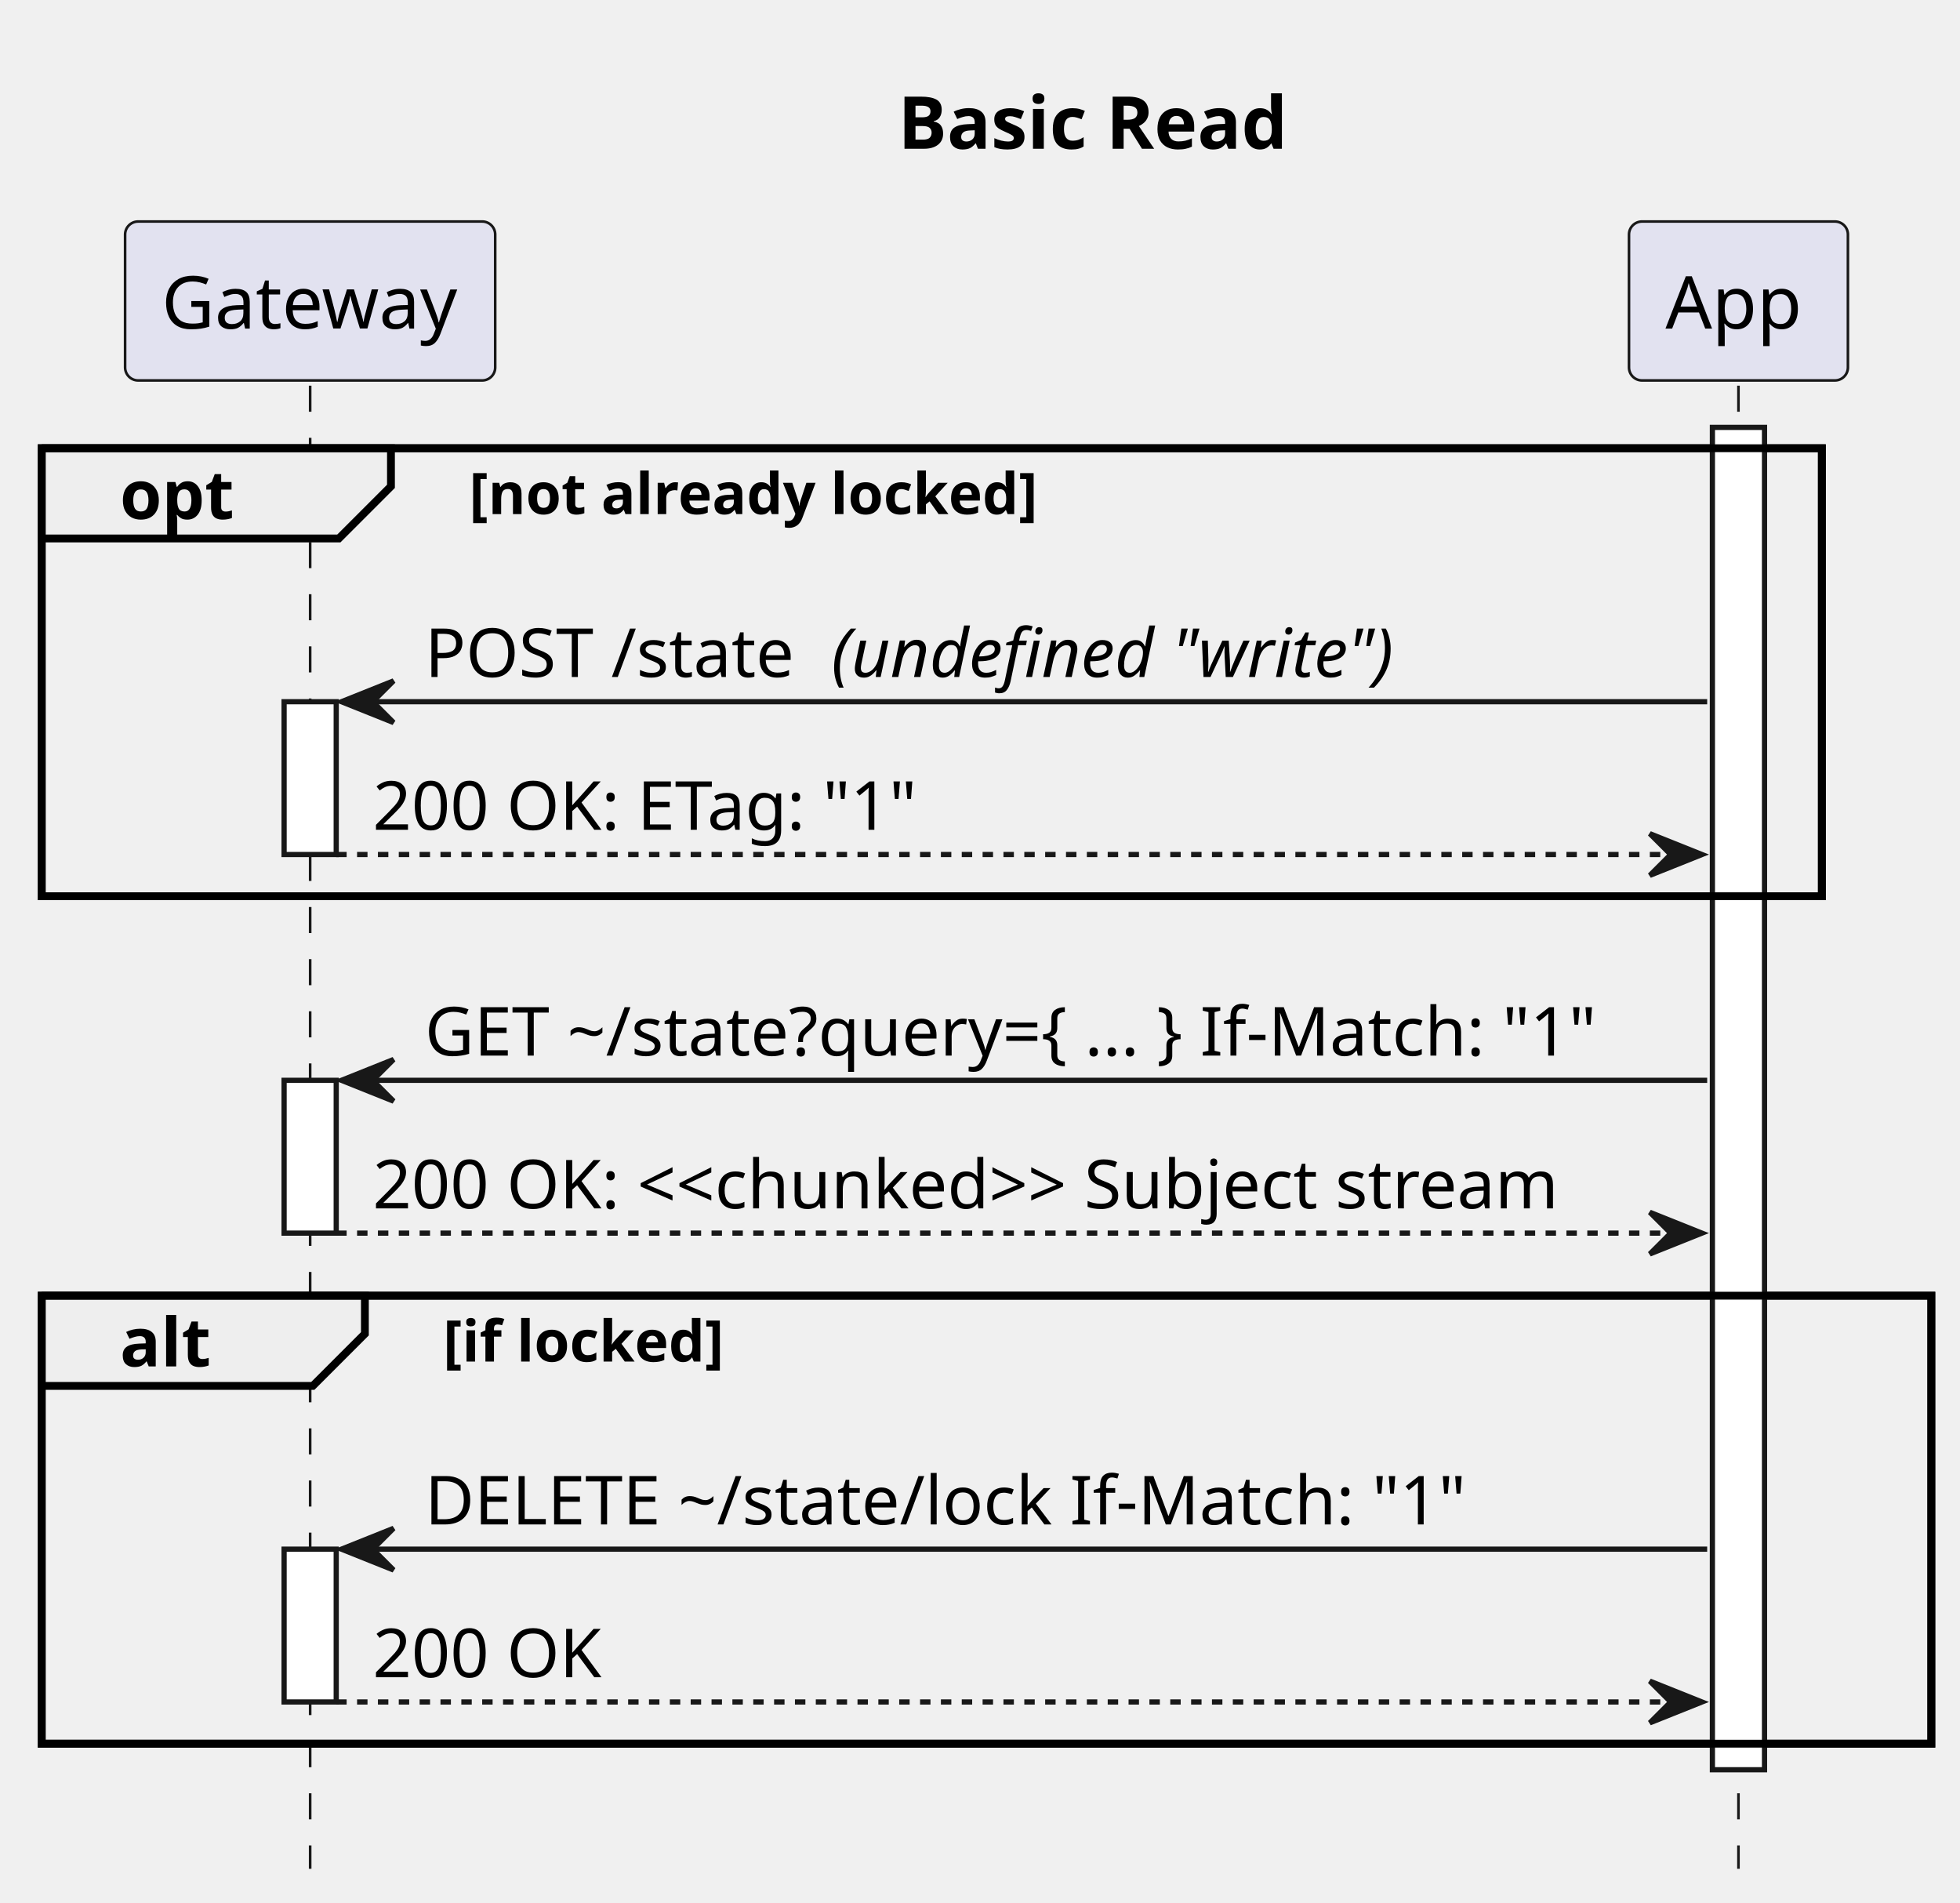
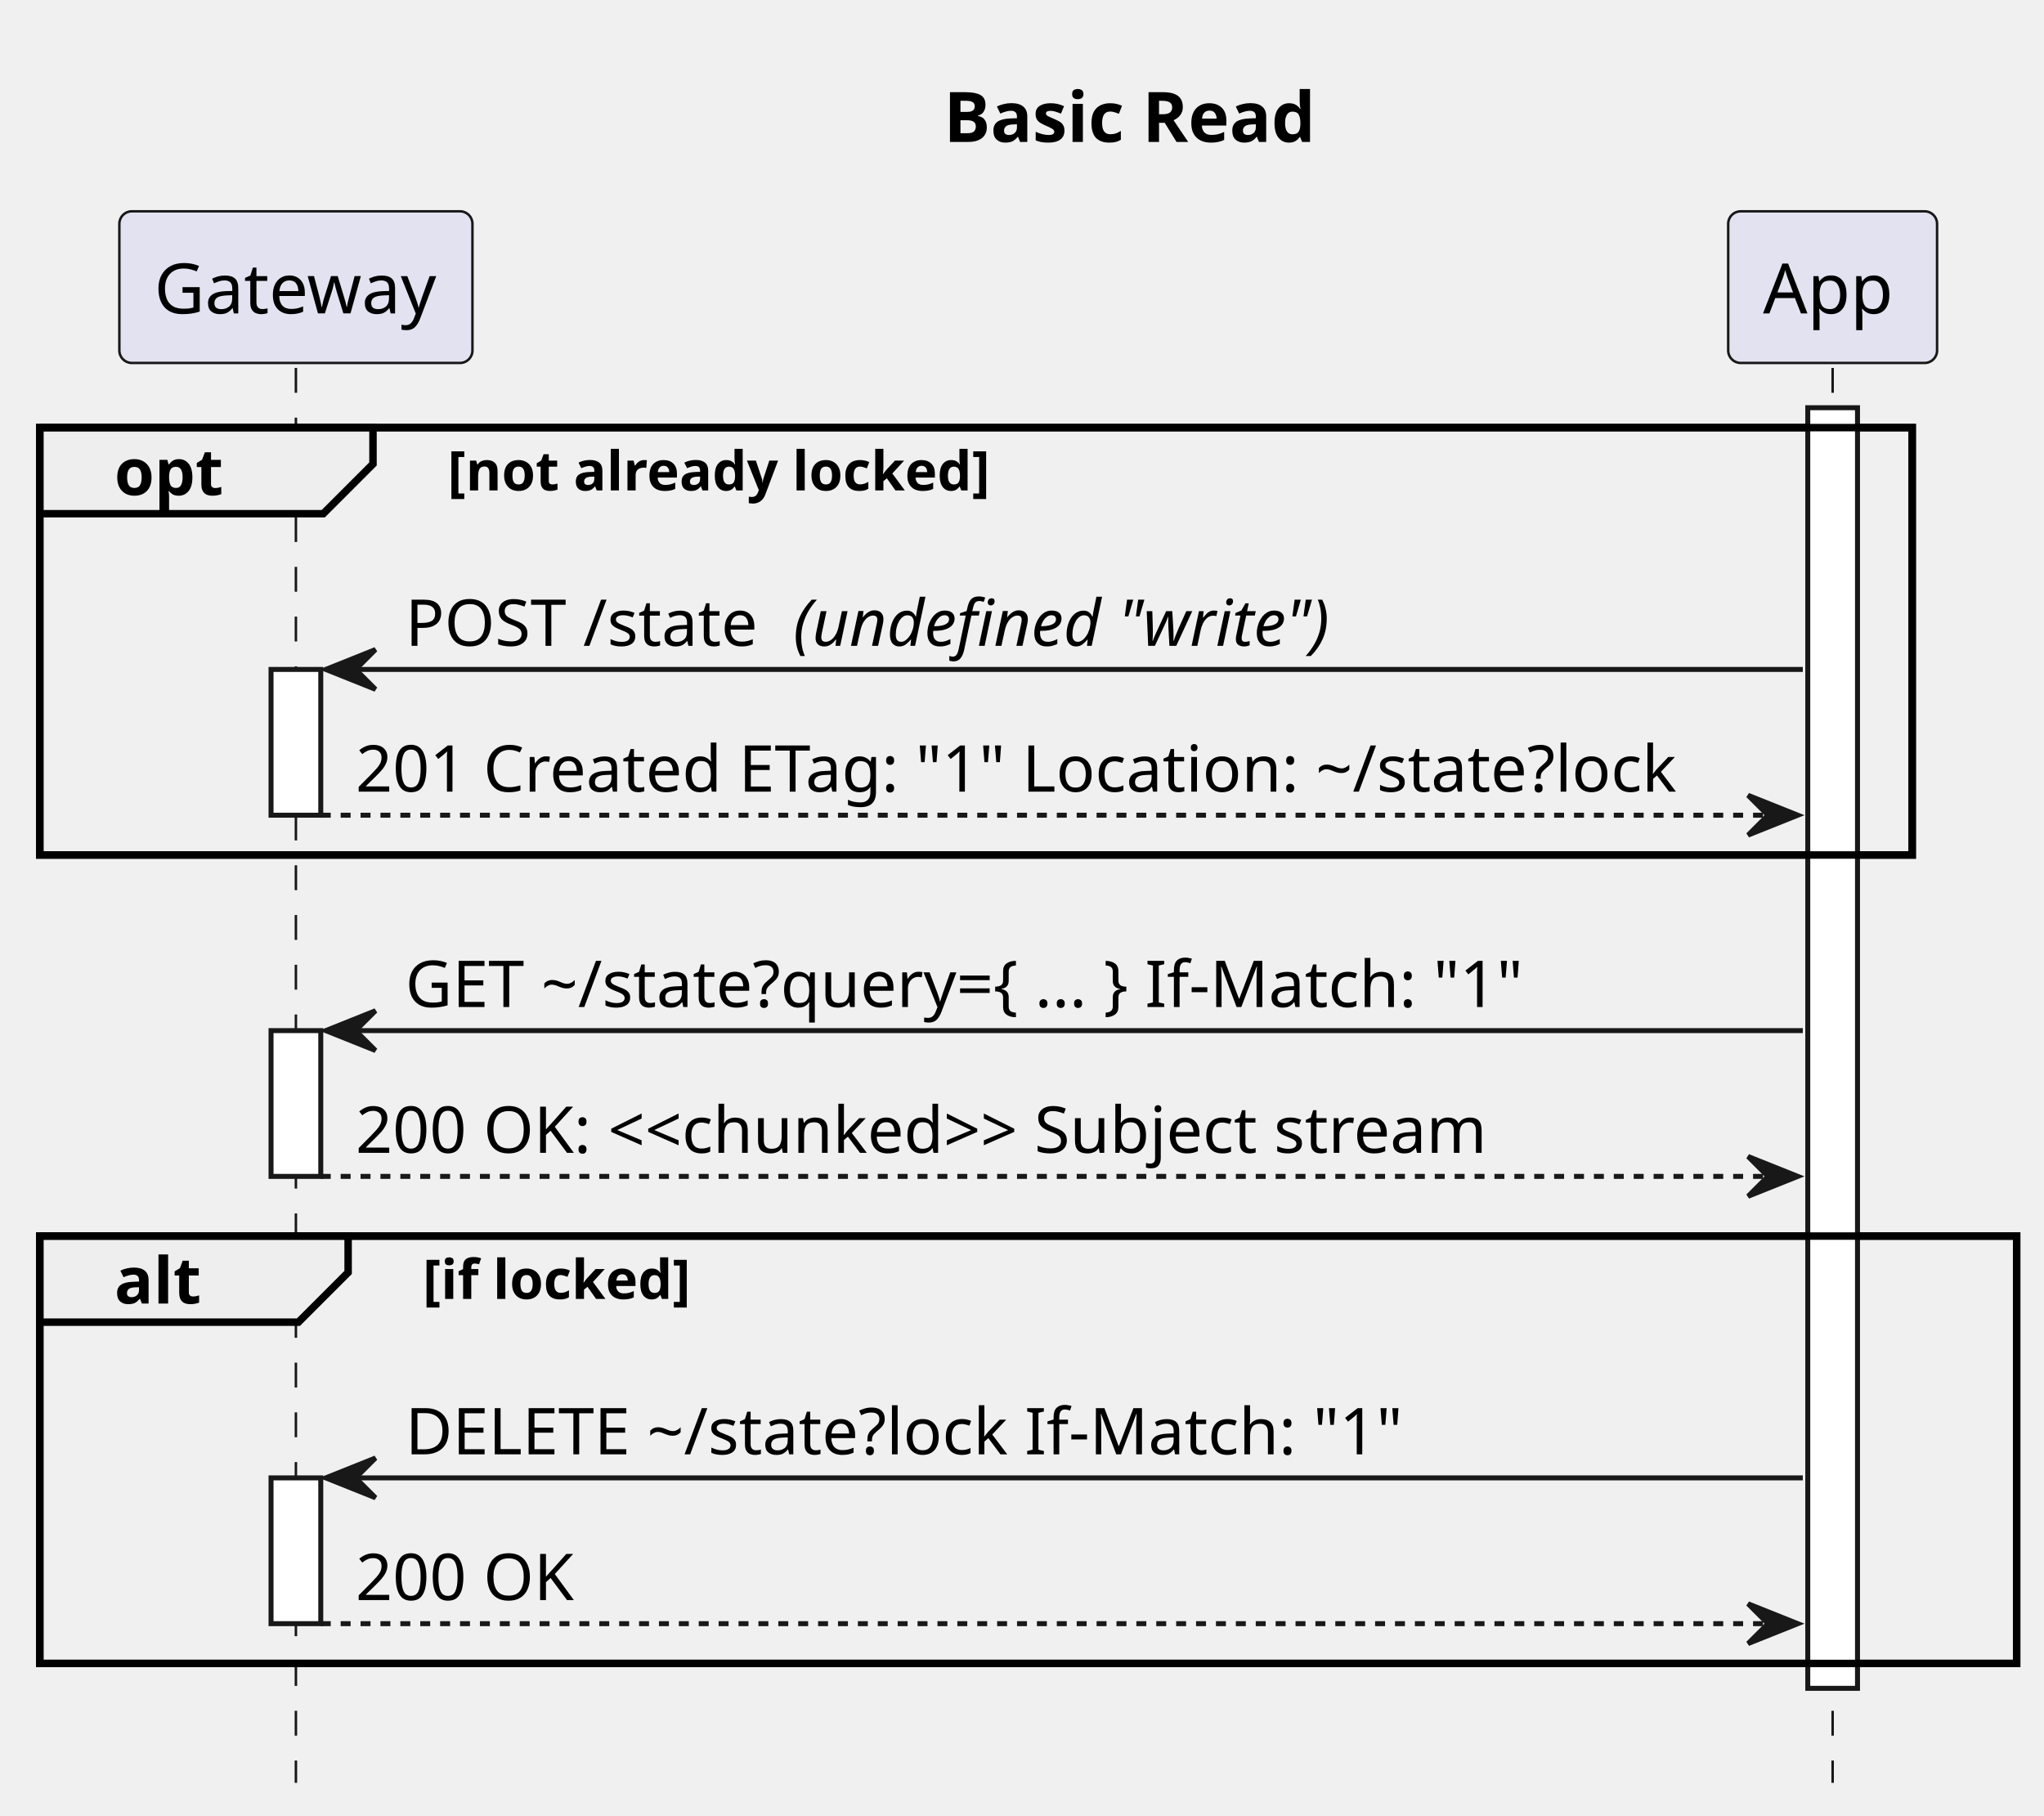
- <svg xmlns="http://www.w3.org/2000/svg" contentStyleType="text/css" height="365px" preserveAspectRatio="none" style="width:376px;height:365px;background:#FFFFFF;" version="1.1" viewBox="0 0 376 365" width="376px" zoomAndPan="magnify">
+ <svg xmlns="http://www.w3.org/2000/svg" contentStyleType="text/css" height="365px" preserveAspectRatio="none" style="width:411px;height:365px;background:#FFFFFF;" version="1.1" viewBox="0 0 411 365" width="411px" zoomAndPan="magnify">
  <defs />
  <g>
-     <rect fill="none" height="26.488" id="_title" style="stroke:none;stroke-width:1.0;" width="87" x="167.25" y="10" />
-     <text fill="#000000" font-family="sans-serif" font-size="14" font-weight="bold" lengthAdjust="spacing" textLength="77" x="172.25" y="28.535">Basic Read</text>
-     <rect fill="none" height="85.932" style="stroke:#000000;stroke-width:1.5;" width="341.5" x="8" y="85.977" />
-     <rect fill="none" height="85.932" style="stroke:#000000;stroke-width:1.5;" width="362.5" x="8" y="248.529" />
+     <rect fill="none" height="26.488" id="_title" style="stroke:none;stroke-width:1.0;" width="87" x="184.75" y="10" />
+     <text fill="#000000" font-family="sans-serif" font-size="14" font-weight="bold" lengthAdjust="spacing" textLength="77" x="189.75" y="28.535">Basic Read</text>
+     <rect fill="none" height="85.932" style="stroke:#000000;stroke-width:1.5;" width="376.5" x="8" y="85.977" />
+     <rect fill="none" height="85.932" style="stroke:#000000;stroke-width:1.5;" width="397.5" x="8" y="248.529" />
    <line style="stroke:#181818;stroke-width:0.5;stroke-dasharray:5.0,5.0;" x1="59.5" x2="59.5" y1="73.977" y2="358.461" />
    <rect fill="#FFFFFF" height="29.311" style="stroke:#181818;stroke-width:1.0;" width="10" x="54.5" y="134.598" />
    <rect fill="#FFFFFF" height="29.311" style="stroke:#181818;stroke-width:1.0;" width="10" x="54.5" y="207.219" />
    <rect fill="#FFFFFF" height="29.311" style="stroke:#181818;stroke-width:1.0;" width="10" x="54.5" y="297.15" />
-     <line style="stroke:#181818;stroke-width:0.5;stroke-dasharray:5.0,5.0;" x1="333.5" x2="333.5" y1="73.977" y2="358.461" />
-     <rect fill="#FFFFFF" height="257.484" style="stroke:#181818;stroke-width:1.0;" width="10" x="328.5" y="81.977" />
+     <line style="stroke:#181818;stroke-width:0.5;stroke-dasharray:5.0,5.0;" x1="368.5" x2="368.5" y1="73.977" y2="358.461" />
+     <rect fill="#FFFFFF" height="257.484" style="stroke:#181818;stroke-width:1.0;" width="10" x="363.5" y="81.977" />
    <rect fill="#E2E2F0" height="30.488" rx="2.5" ry="2.5" style="stroke:#181818;stroke-width:0.5;" width="71" x="24" y="42.488" />
    <text fill="#000000" font-family="sans-serif" font-size="14" lengthAdjust="spacing" textLength="57" x="31" y="63.023">Gateway</text>
-     <rect fill="#E2E2F0" height="30.488" rx="2.5" ry="2.5" style="stroke:#181818;stroke-width:0.5;" width="42" x="312.5" y="42.488" />
-     <text fill="#000000" font-family="sans-serif" font-size="14" lengthAdjust="spacing" textLength="28" x="319.5" y="63.023">App</text>
+     <rect fill="#E2E2F0" height="30.488" rx="2.5" ry="2.5" style="stroke:#181818;stroke-width:0.5;" width="42" x="347.5" y="42.488" />
+     <text fill="#000000" font-family="sans-serif" font-size="14" lengthAdjust="spacing" textLength="28" x="354.5" y="63.023">App</text>
    <path d="M8,85.977 L75,85.977 L75,93.287 L65,103.287 L8,103.287 L8,85.977 " fill="#EEEEEE" style="stroke:#000000;stroke-width:1.5;" />
-     <rect fill="none" height="85.932" style="stroke:#000000;stroke-width:1.5;" width="341.5" x="8" y="85.977" />
+     <rect fill="none" height="85.932" style="stroke:#000000;stroke-width:1.5;" width="376.5" x="8" y="85.977" />
    <text fill="#000000" font-family="sans-serif" font-size="13" font-weight="bold" lengthAdjust="spacing" textLength="22" x="23" y="99.545">opt</text>
    <text fill="#000000" font-family="sans-serif" font-size="11" font-weight="bold" lengthAdjust="spacing" textLength="111" x="90" y="98.611">[not already locked]</text>
    <polygon fill="#181818" points="75.5,130.598,65.5,134.598,75.5,138.598,71.5,134.598" style="stroke:#181818;stroke-width:1.0;" />
-     <line style="stroke:#181818;stroke-width:1.0;" x1="69.5" x2="327.5" y1="134.598" y2="134.598" />
+     <line style="stroke:#181818;stroke-width:1.0;" x1="69.5" x2="362.5" y1="134.598" y2="134.598" />
    <text fill="#000000" font-family="sans-serif" font-size="13" lengthAdjust="spacing" textLength="74" x="81.5" y="129.856">POST /state</text>
    <text fill="#000000" font-family="sans-serif" font-size="13" font-style="italic" lengthAdjust="spacing" textLength="116" x="159.5" y="129.856">(undefined "write")</text>
-     <polygon fill="#181818" points="316.5,159.908,326.5,163.908,316.5,167.908,320.5,163.908" style="stroke:#181818;stroke-width:1.0;" />
-     <line style="stroke:#181818;stroke-width:1.0;stroke-dasharray:2.0,2.0;" x1="64.5" x2="322.5" y1="163.908" y2="163.908" />
-     <text fill="#000000" font-family="sans-serif" font-size="13" lengthAdjust="spacing" textLength="110" x="71.5" y="159.166">200 OK: ETag: "1"</text>
+     <polygon fill="#181818" points="351.5,159.908,361.5,163.908,351.5,167.908,355.5,163.908" style="stroke:#181818;stroke-width:1.0;" />
+     <line style="stroke:#181818;stroke-width:1.0;stroke-dasharray:2.0,2.0;" x1="64.5" x2="357.5" y1="163.908" y2="163.908" />
+     <text fill="#000000" font-family="sans-serif" font-size="13" lengthAdjust="spacing" textLength="280" x="71.5" y="159.166">201 Created ETag: "1" Location: ~/state?lock</text>
    <polygon fill="#181818" points="75.5,203.219,65.5,207.219,75.5,211.219,71.5,207.219" style="stroke:#181818;stroke-width:1.0;" />
-     <line style="stroke:#181818;stroke-width:1.0;" x1="69.5" x2="327.5" y1="207.219" y2="207.219" />
+     <line style="stroke:#181818;stroke-width:1.0;" x1="69.5" x2="362.5" y1="207.219" y2="207.219" />
    <text fill="#000000" font-family="sans-serif" font-size="13" lengthAdjust="spacing" textLength="237" x="81.5" y="202.477">GET ~/state?query={ ... } If-Match: "1"</text>
-     <polygon fill="#181818" points="316.5,232.529,326.5,236.529,316.5,240.529,320.5,236.529" style="stroke:#181818;stroke-width:1.0;" />
-     <line style="stroke:#181818;stroke-width:1.0;stroke-dasharray:2.0,2.0;" x1="64.5" x2="322.5" y1="236.529" y2="236.529" />
+     <polygon fill="#181818" points="351.5,232.529,361.5,236.529,351.5,240.529,355.5,236.529" style="stroke:#181818;stroke-width:1.0;" />
+     <line style="stroke:#181818;stroke-width:1.0;stroke-dasharray:2.0,2.0;" x1="64.5" x2="357.5" y1="236.529" y2="236.529" />
    <text fill="#000000" font-family="sans-serif" font-size="13" lengthAdjust="spacing" textLength="245" x="71.5" y="231.787">200 OK: &lt;&lt;chunked&gt;&gt; Subject stream</text>
    <path d="M8,248.529 L70,248.529 L70,255.84 L60,265.84 L8,265.84 L8,248.529 " fill="#EEEEEE" style="stroke:#000000;stroke-width:1.5;" />
-     <rect fill="none" height="85.932" style="stroke:#000000;stroke-width:1.5;" width="362.5" x="8" y="248.529" />
+     <rect fill="none" height="85.932" style="stroke:#000000;stroke-width:1.5;" width="397.5" x="8" y="248.529" />
    <text fill="#000000" font-family="sans-serif" font-size="13" font-weight="bold" lengthAdjust="spacing" textLength="17" x="23" y="262.098">alt</text>
    <text fill="#000000" font-family="sans-serif" font-size="11" font-weight="bold" lengthAdjust="spacing" textLength="58" x="85" y="261.164">[if locked]</text>
    <polygon fill="#181818" points="75.5,293.15,65.5,297.15,75.5,301.15,71.5,297.15" style="stroke:#181818;stroke-width:1.0;" />
-     <line style="stroke:#181818;stroke-width:1.0;" x1="69.5" x2="327.5" y1="297.15" y2="297.15" />
-     <text fill="#000000" font-family="sans-serif" font-size="13" lengthAdjust="spacing" textLength="215" x="81.5" y="292.408">DELETE ~/state/lock If-Match: "1"</text>
-     <polygon fill="#181818" points="316.5,322.461,326.5,326.461,316.5,330.461,320.5,326.461" style="stroke:#181818;stroke-width:1.0;" />
-     <line style="stroke:#181818;stroke-width:1.0;stroke-dasharray:2.0,2.0;" x1="64.5" x2="322.5" y1="326.461" y2="326.461" />
+     <line style="stroke:#181818;stroke-width:1.0;" x1="69.5" x2="362.5" y1="297.15" y2="297.15" />
+     <text fill="#000000" font-family="sans-serif" font-size="13" lengthAdjust="spacing" textLength="213" x="81.5" y="292.408">DELETE ~/state?lock If-Match: "1"</text>
+     <polygon fill="#181818" points="351.5,322.461,361.5,326.461,351.5,330.461,355.5,326.461" style="stroke:#181818;stroke-width:1.0;" />
+     <line style="stroke:#181818;stroke-width:1.0;stroke-dasharray:2.0,2.0;" x1="64.5" x2="357.5" y1="326.461" y2="326.461" />
    <text fill="#000000" font-family="sans-serif" font-size="13" lengthAdjust="spacing" textLength="46" x="71.5" y="321.719">200 OK</text>
  </g>
</svg>
